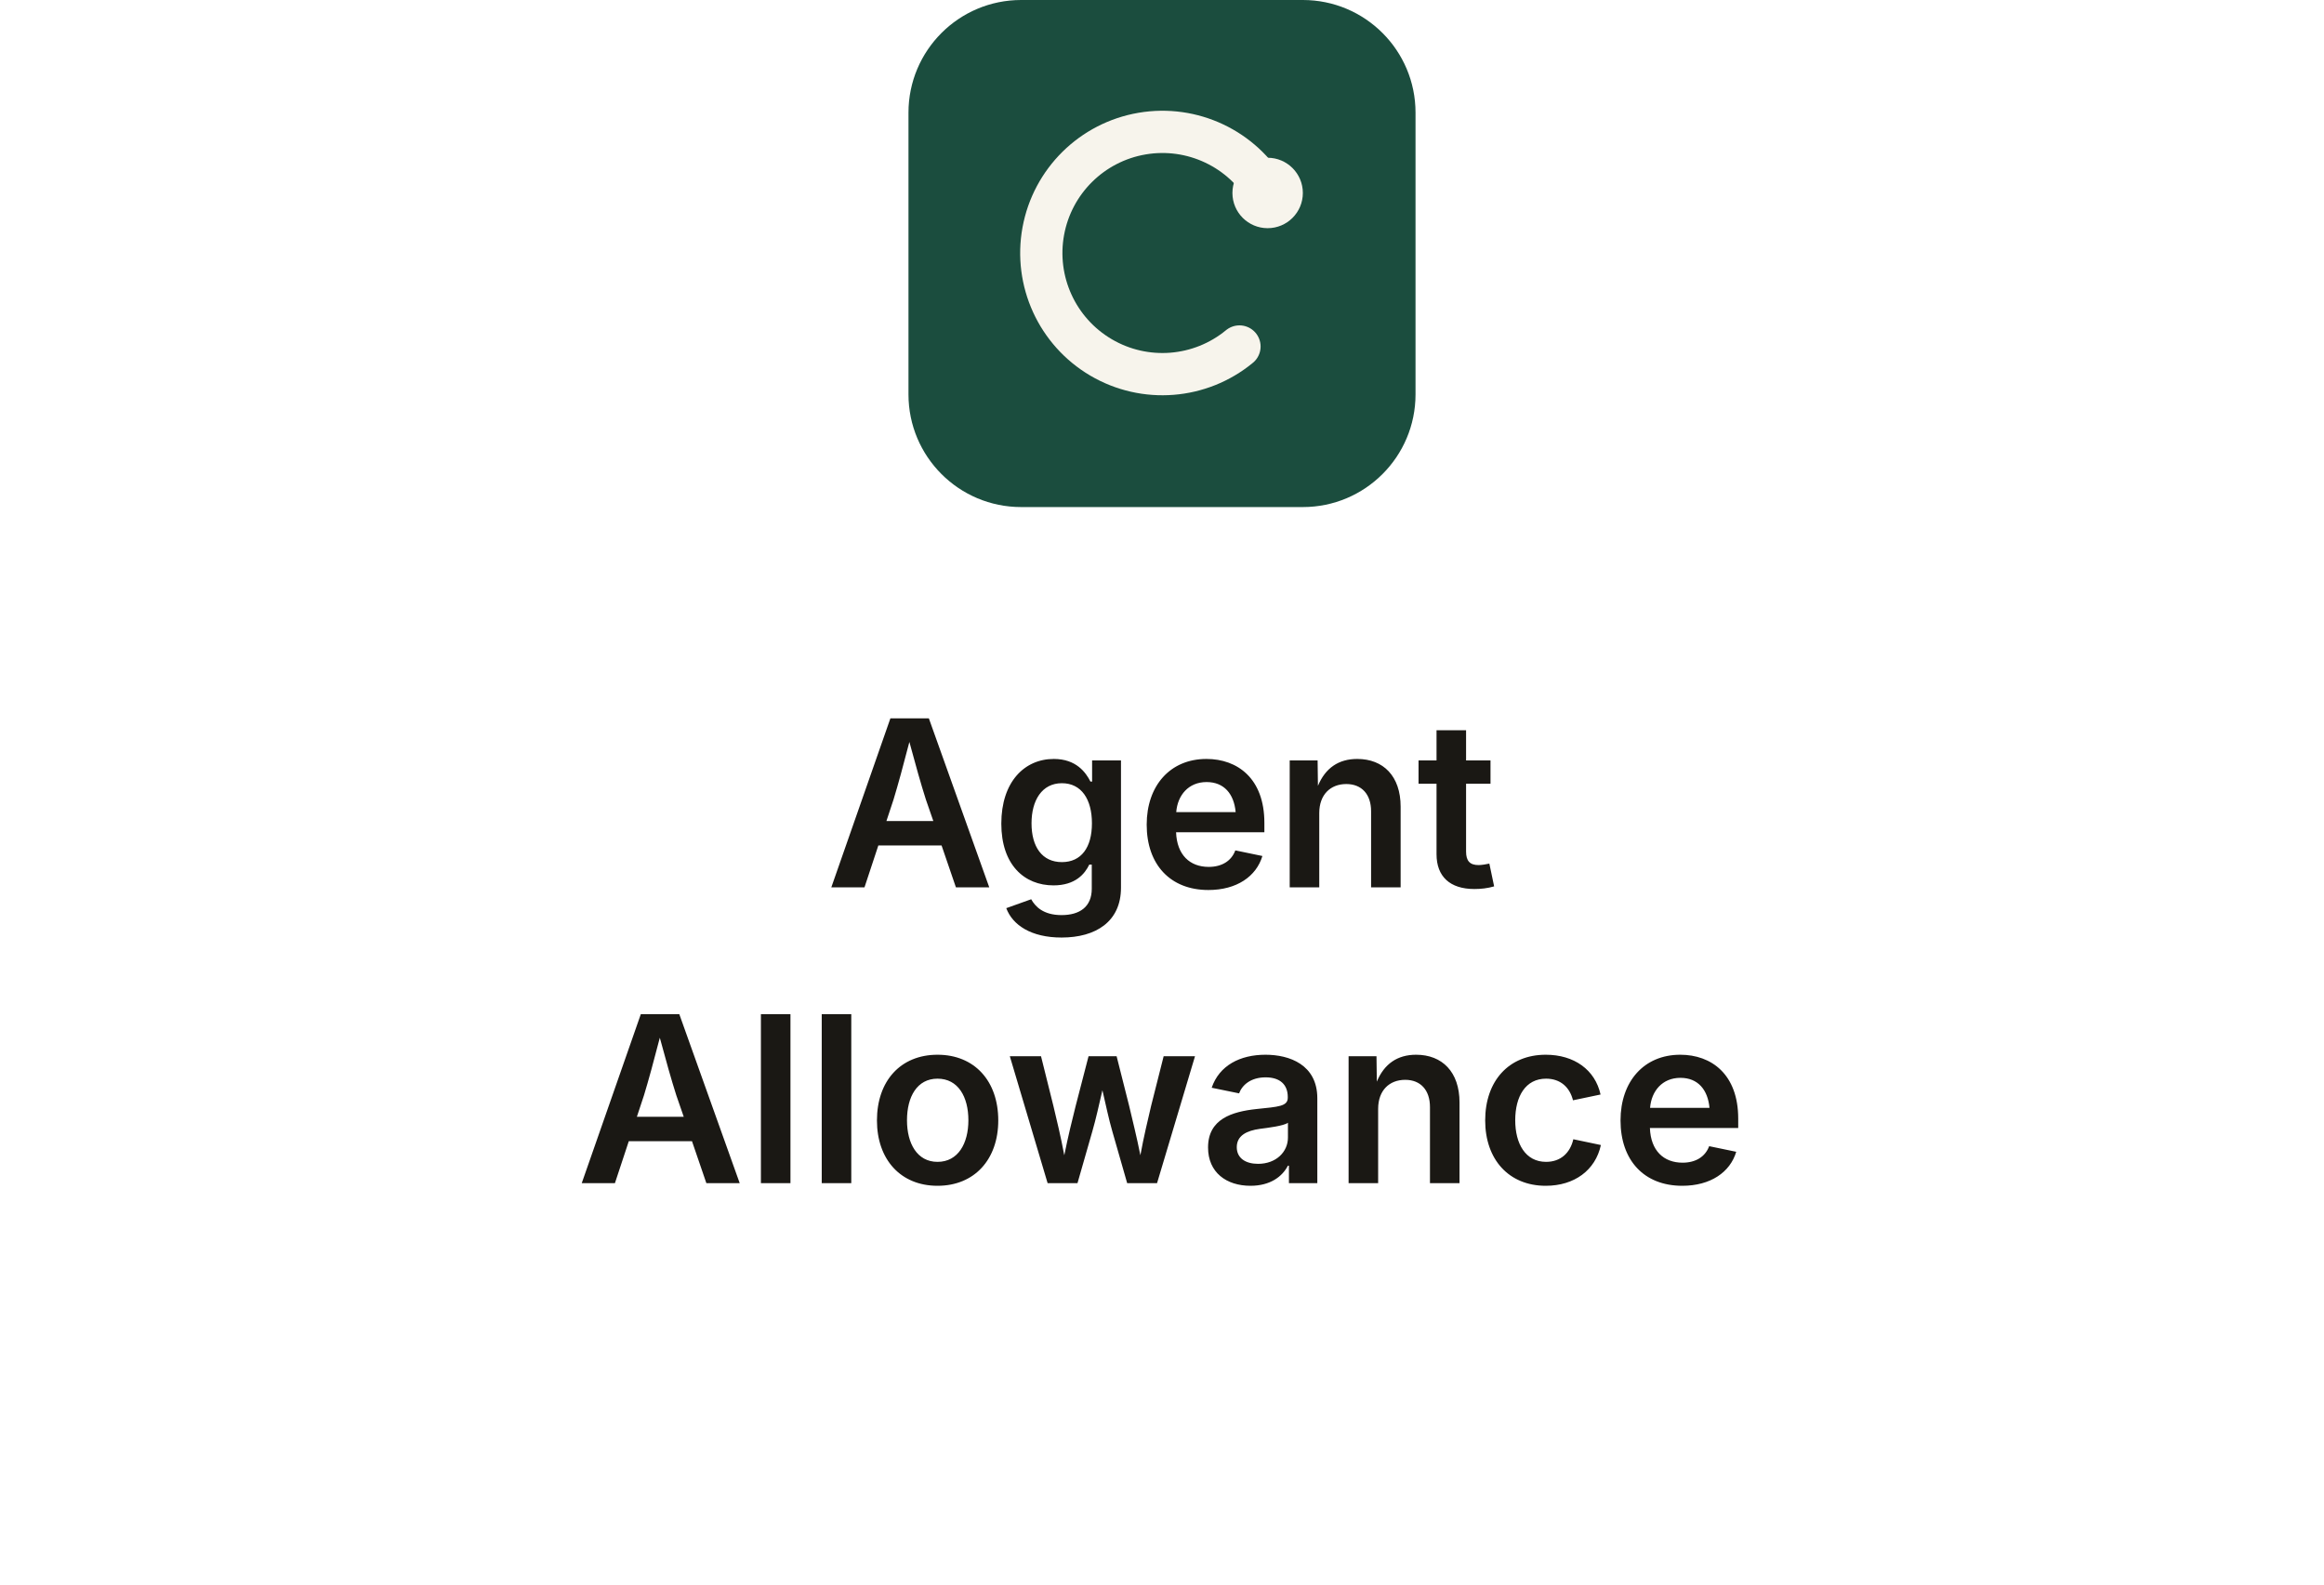
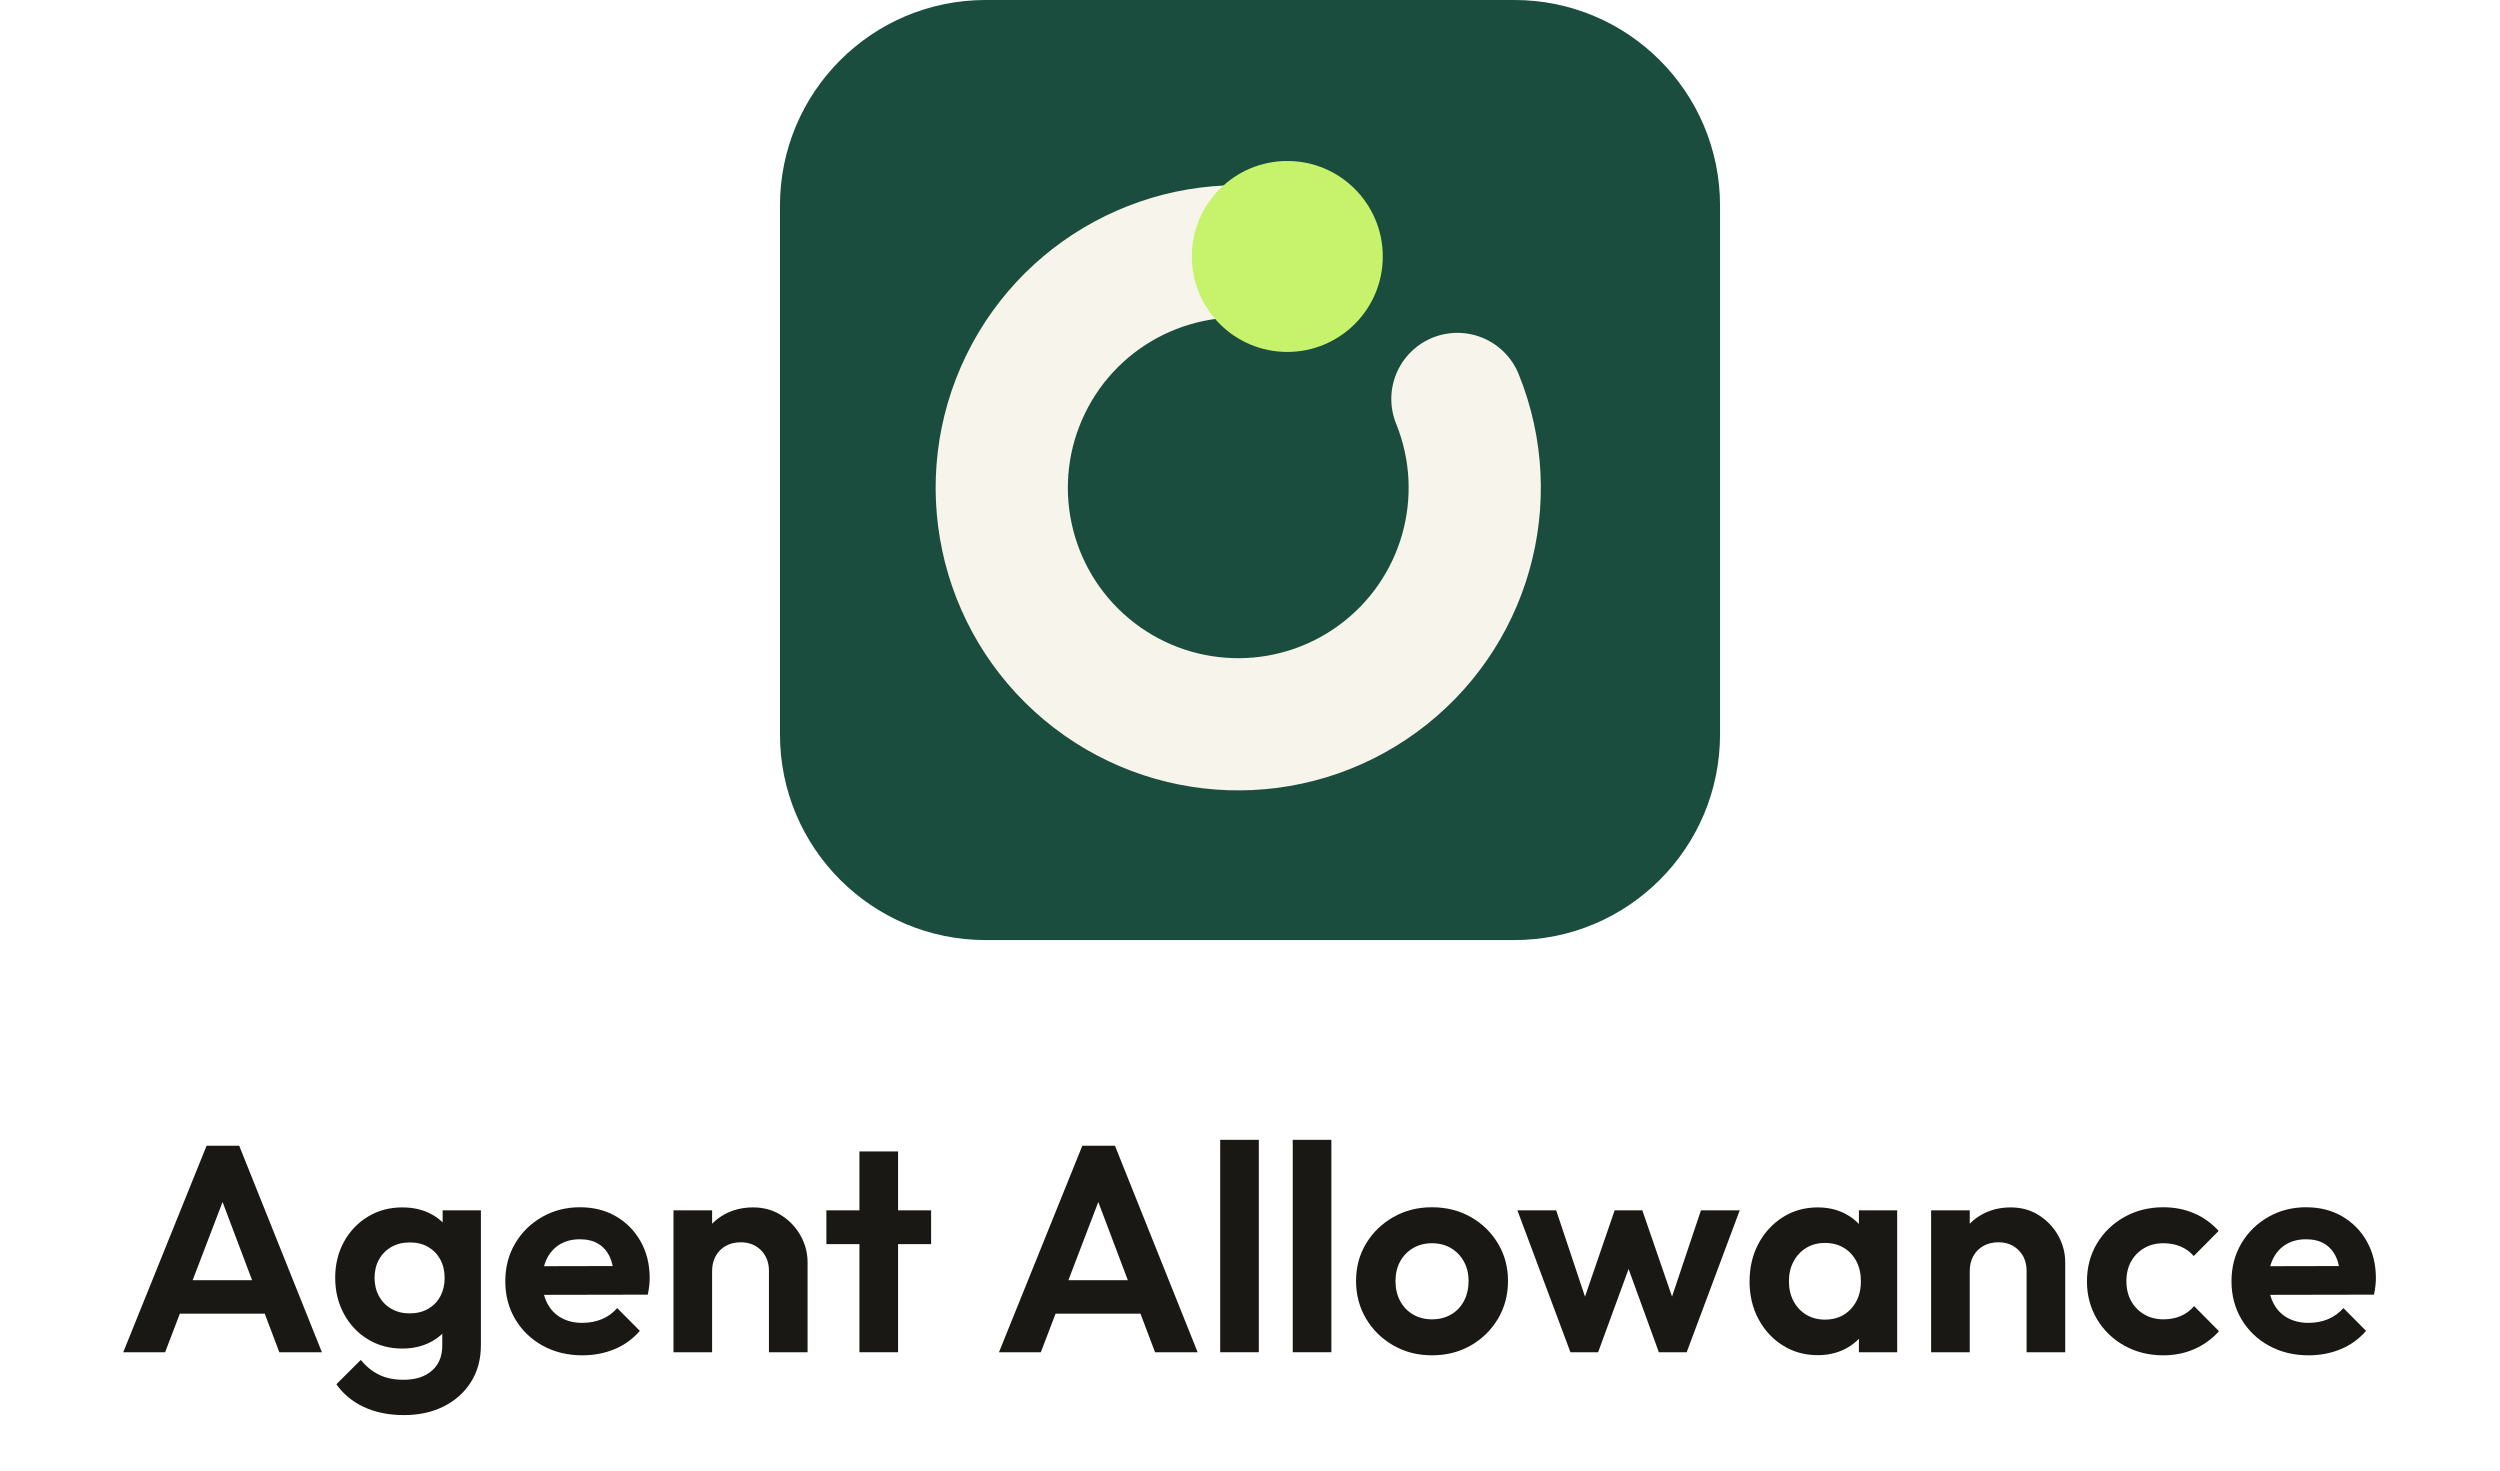
- <svg xmlns="http://www.w3.org/2000/svg" viewBox="0 0 220 150" role="img" aria-label="Agent Allowance">
-   <svg x="86" y="0" width="48" height="48" viewBox="0 0 36 36">
-     <rect width="36" height="36" rx="8" fill="#1B4D3E" />
-     <path d="M23.5 24.6A8.6 8.6 0 1 1 25.5 13.7" fill="none" stroke="#F7F4EC" stroke-width="3" stroke-linecap="round" />
-     <circle cx="25.5" cy="13.7" r="2.5" fill="#F7F4EC" />
+ <svg xmlns="http://www.w3.org/2000/svg" viewBox="0 0 170.2 100.1" role="img" aria-label="Agent Allowance">
+   <svg x="53.1" y="0" width="64" height="64" viewBox="0 0 32 32">
+     <rect width="32" height="32" rx="7" fill="#1B4D3E" />
+     <path d="M 23.06 13.58 A 8.05 8.05 0 1 1 17.27 8.73" fill="none" stroke="#F7F4EC" stroke-width="4.5" stroke-linecap="round" />
+     <circle cx="17.27" cy="8.73" r="3.25" fill="#C6F36B" />
  </svg>
-   <text x="110" y="84" text-anchor="middle" fill="#1A1814" font-family="Inter, Segoe UI, sans-serif" font-size="22" font-weight="600">Agent</text>
-   <text x="110" y="112" text-anchor="middle" fill="#1A1814" font-family="Inter, Segoe UI, sans-serif" font-size="22" font-weight="600">Allowance</text>
+   <g fill="#1A1814" transform="translate(8.00 92.06)">
+     <path d="M19.5 0 303.25 703H414.25L695.75 0H550.75L333 576.5H382.5L162 0ZM170 131.25V245.25H547.75V131.25Z" transform="translate(0.00 0) scale(0.02 -0.02)" />
+     <path d="M260.25 -214Q182.5 -214 123.75 -186.5Q65 -159 30 -109L113 -26.25Q140.5 -59.5 175.25 -76.625Q210 -93.75 259 -93.75Q319.75 -93.75 355.125 -62.875Q390.5 -32 390.5 22.5V143.5L412.75 249.5L391.75 356V483H522V24.5Q522 -47.5 488.5 -100.875Q455 -154.25 396.0 -184.125Q337 -214 260.25 -214ZM254.25 12.5Q189 12.5 137.125 44.125Q85.25 75.75 55.625 130.75Q26 185.75 26 253.5Q26 321.5 55.625 375.625Q85.25 429.75 137.125 461.375Q189 493 254.25 493Q307.75 493 349.125 472.125Q390.5 451.25 414.625 414.375Q438.75 377.5 440.5 328.5V177Q438.75 128.75 414.25 91.5Q389.75 54.25 348.375 33.375Q307 12.5 254.25 12.5ZM279.75 132.25Q315.75 132.25 342.5 147.75Q369.25 163.25 383.875 190.375Q398.5 217.5 398.5 253Q398.5 288.5 383.875 315.625Q369.25 342.75 342.625 358.25Q316 373.75 280 373.75Q244.25 373.75 217.125 358.25Q190 342.75 175.0 315.5Q160 288.25 160 253Q160 218.75 175.0 191.125Q190 163.5 217.0 147.875Q244 132.25 279.75 132.25Z" transform="translate(14.30 0) scale(0.02 -0.02)" />
+     <path d="M288.75 -10.5Q213.25 -10.5 153.875 22.0Q94.5 54.5 60.25 111.875Q26 169.25 26 241.5Q26 313.5 59.625 370.375Q93.25 427.25 151.125 460.375Q209 493.5 280.25 493.5Q349.75 493.5 403.125 462.375Q456.5 431.25 487.0 376.75Q517.5 322.25 517.5 252.5Q517.5 239.75 516.0 226.25Q514.5 212.75 511 196L104.5 195.25V292.75L450 293.5L396.5 253.25Q395 296.25 381.375 325.125Q367.75 354 342.375 369.25Q317 384.5 279.75 384.5Q240.75 384.5 212.0 367.25Q183.25 350 167.625 318.625Q152 287.25 152 243.5Q152 199.5 168.625 167.125Q185.25 134.75 216.0 117.375Q246.75 100 288 100Q324.5 100 354.75 112.625Q385 125.25 407 150.25L484 72.75Q448.5 31.5 398.0 10.5Q347.5 -10.5 288.75 -10.5Z" transform="translate(25.88 0) scale(0.02 -0.02)" />
+     <path d="M382.5 0V276.75Q382.5 320 355.5 347.125Q328.5 374.25 286.434 374.25Q257.809 374.25 235.779 362.0Q213.75 349.75 201.375 327.625Q189 305.5 189 276.75L137.75 303.25Q137.75 359.5 162.375 402.125Q187 444.75 230.422 468.875Q273.844 493 328.797 493Q382.25 493 424.125 466.5Q466 440 490.0 397.25Q514 354.5 514 306V0ZM57.5 0V483H189V0Z" transform="translate(36.70 0) scale(0.02 -0.02)" />
+     <path d="M128.5 0V683.5H260V0ZM16 368V483H372.5V368Z" transform="translate(47.94 0) scale(0.02 -0.02)" />
+     <path d="M19.5 0 303.25 703H414.25L695.75 0H550.75L333 576.5H382.5L162 0ZM170 131.25V245.25H547.75V131.25Z" transform="translate(59.62 0) scale(0.02 -0.02)" />
+     <path d="M57.5 0V723H189V0Z" transform="translate(73.92 0) scale(0.02 -0.02)" />
+     <path d="M57.5 0V723H189V0Z" transform="translate(78.86 0) scale(0.02 -0.02)" />
+     <path d="M284.5 -10.5Q211.75 -10.5 153.125 23.0Q94.5 56.5 60.25 114.0Q26 171.5 26 242.5Q26 313.5 60.125 370.0Q94.25 426.5 152.875 460.0Q211.5 493.5 284.25 493.5Q357.75 493.5 416.25 460.375Q474.75 427.25 509.0 370.375Q543.25 313.5 543.25 242.5Q543.25 171.5 509.125 114.0Q475 56.5 416.5 23.0Q358 -10.5 284.5 -10.5ZM284.25 112Q321.25 112 349.5 128.5Q377.75 145 393.375 174.625Q409 204.25 409 242.25Q409 280.25 392.875 309.125Q376.75 338 349.0 354.5Q321.25 371 284.25 371Q248.25 371 220.0 354.375Q191.75 337.75 176.0 308.875Q160.25 280 160.25 242Q160.25 204.25 176.0 174.625Q191.75 145 220.0 128.5Q248.25 112 284.25 112Z" transform="translate(83.80 0) scale(0.02 -0.02)" />
+     <path d="M186.75 0 6.25 483H138.25L255.5 131.75L216.25 130.75L337.25 483H431.5L552.75 130.75L513.25 131.75L631 483H763L582.5 0H487.75L366.25 334H403.25L281 0Z" transform="translate(95.18 0) scale(0.02 -0.02)" />
+     <path d="M259.5 -10Q193.5 -10 140.875 23.0Q88.25 56 57.875 112.75Q27.5 169.5 27.5 240.75Q27.5 312.75 57.875 369.625Q88.25 426.5 140.875 459.75Q193.5 493 259.5 493Q311.5 493 352.5 471.75Q393.5 450.5 418.375 413.25Q443.25 376 445 328.5V154.5Q443.25 107 418.75 69.75Q394.25 32.5 352.875 11.25Q311.5 -10 259.5 -10ZM284 111Q339 111 372.75 147.625Q406.5 184.25 406.5 241.5Q406.5 280 391.25 309.375Q376 338.75 348.5 355.375Q321 372 284.25 372Q248.25 372 220.75 355.375Q193.25 338.75 177.375 309.25Q161.5 279.75 161.5 241.5Q161.5 203.25 177.25 173.75Q193 144.25 220.625 127.625Q248.25 111 284 111ZM399.75 0V129.75L420.75 247.5L399.75 364.25V483H530V0Z" transform="translate(110.56 0) scale(0.02 -0.02)" />
+     <path d="M382.5 0V276.75Q382.5 320 355.5 347.125Q328.5 374.25 286.434 374.25Q257.809 374.25 235.779 362.0Q213.75 349.75 201.375 327.625Q189 305.5 189 276.75L137.75 303.25Q137.75 359.5 162.375 402.125Q187 444.75 230.422 468.875Q273.844 493 328.797 493Q382.25 493 424.125 466.5Q466 440 490.0 397.25Q514 354.5 514 306V0ZM57.5 0V483H189V0Z" transform="translate(122.32 0) scale(0.02 -0.02)" />
+     <path d="M285.5 -10.5Q212.25 -10.5 153.125 22.5Q94 55.5 60.0 112.875Q26 170.25 26 241.25Q26 313.25 60.125 370.25Q94.25 427.25 153.5 460.375Q212.75 493.5 286.25 493.5Q342.75 493.5 390.75 472.875Q438.75 452.25 474.25 413L389.5 327.5Q370.5 349.25 344.375 360.125Q318.25 371 286.25 371Q249.5 371 221.0 354.5Q192.5 338 176.375 309.25Q160.25 280.5 160.25 241.75Q160.25 203.75 176.375 174.5Q192.5 145.25 221.125 128.625Q249.75 112 286.25 112Q319 112 345.375 123.375Q371.75 134.75 390.75 157L475.5 71.5Q439.25 31.5 391.125 10.5Q343 -10.5 285.5 -10.5Z" transform="translate(133.56 0) scale(0.02 -0.02)" />
+     <path d="M288.75 -10.5Q213.25 -10.5 153.875 22.0Q94.5 54.5 60.25 111.875Q26 169.25 26 241.5Q26 313.5 59.625 370.375Q93.25 427.25 151.125 460.375Q209 493.5 280.25 493.5Q349.75 493.5 403.125 462.375Q456.5 431.25 487.0 376.75Q517.5 322.25 517.5 252.5Q517.5 239.75 516.0 226.25Q514.5 212.75 511 196L104.5 195.25V292.75L450 293.5L396.5 253.25Q395 296.25 381.375 325.125Q367.75 354 342.375 369.25Q317 384.5 279.75 384.5Q240.75 384.5 212.0 367.25Q183.25 350 167.625 318.625Q152 287.25 152 243.5Q152 199.5 168.625 167.125Q185.25 134.75 216.0 117.375Q246.75 100 288 100Q324.5 100 354.75 112.625Q385 125.25 407 150.25L484 72.75Q448.5 31.5 398.0 10.5Q347.5 -10.5 288.75 -10.5Z" transform="translate(143.40 0) scale(0.02 -0.02)" />
+   </g>
</svg>
